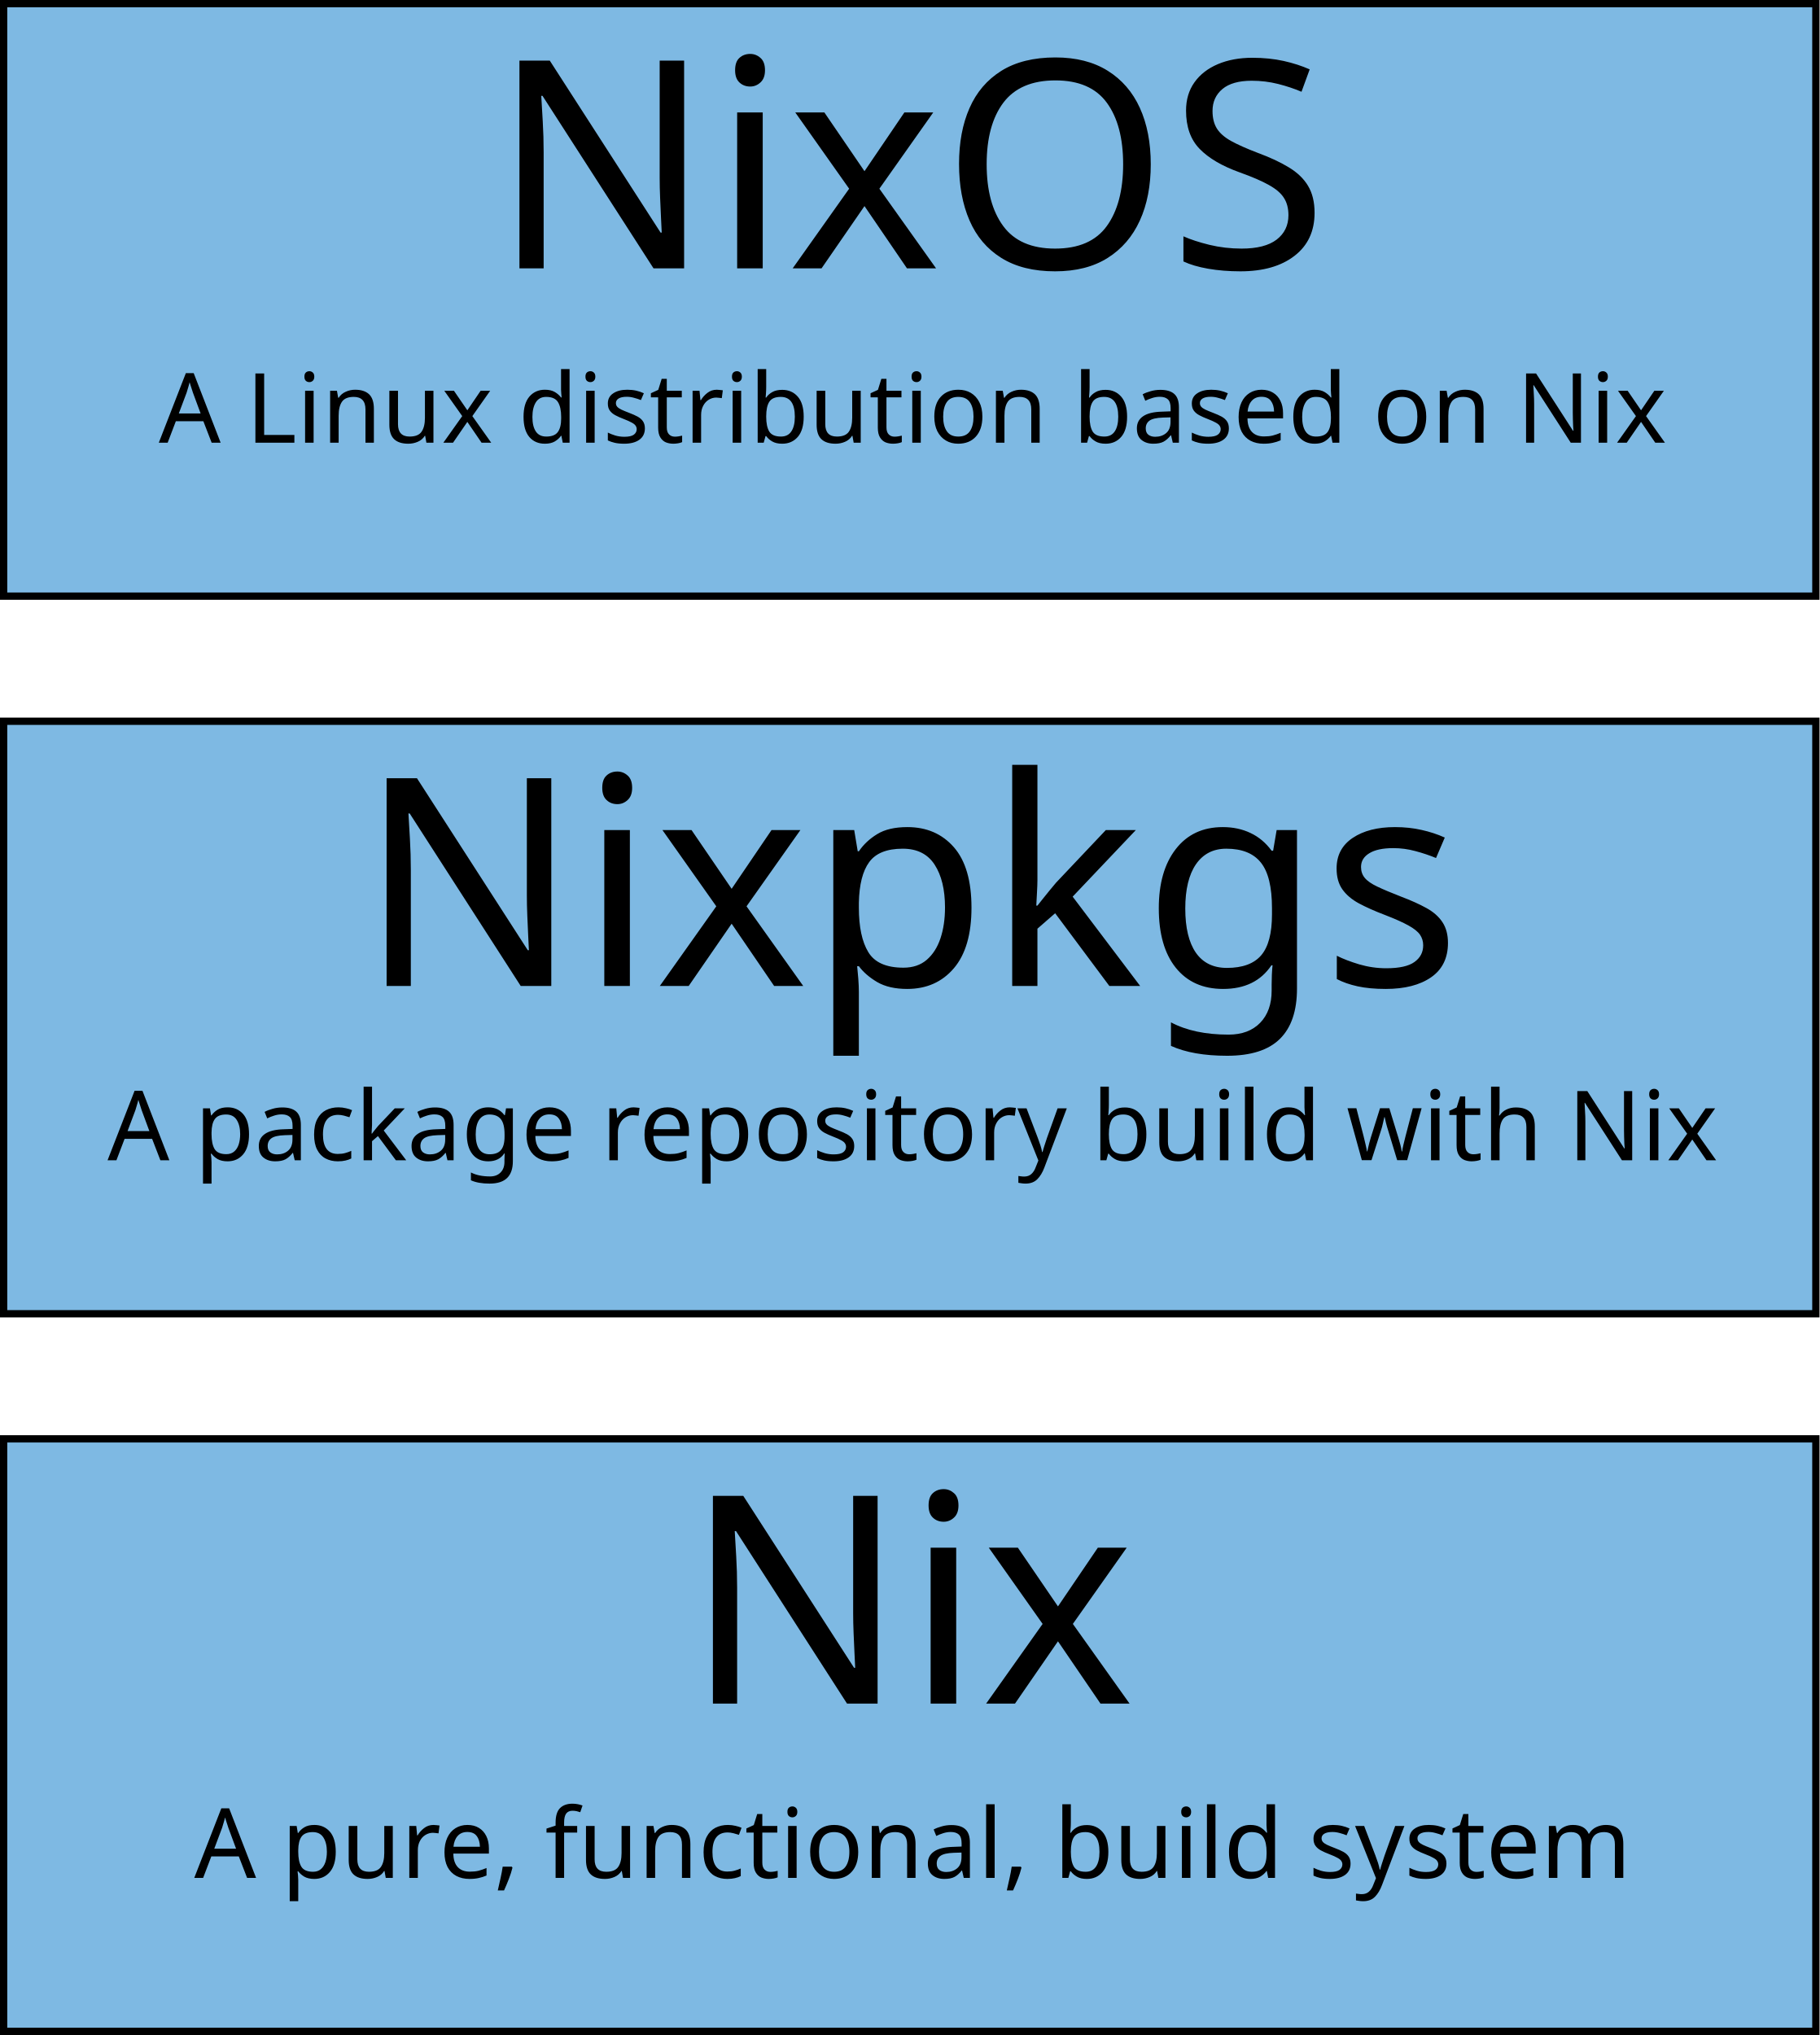
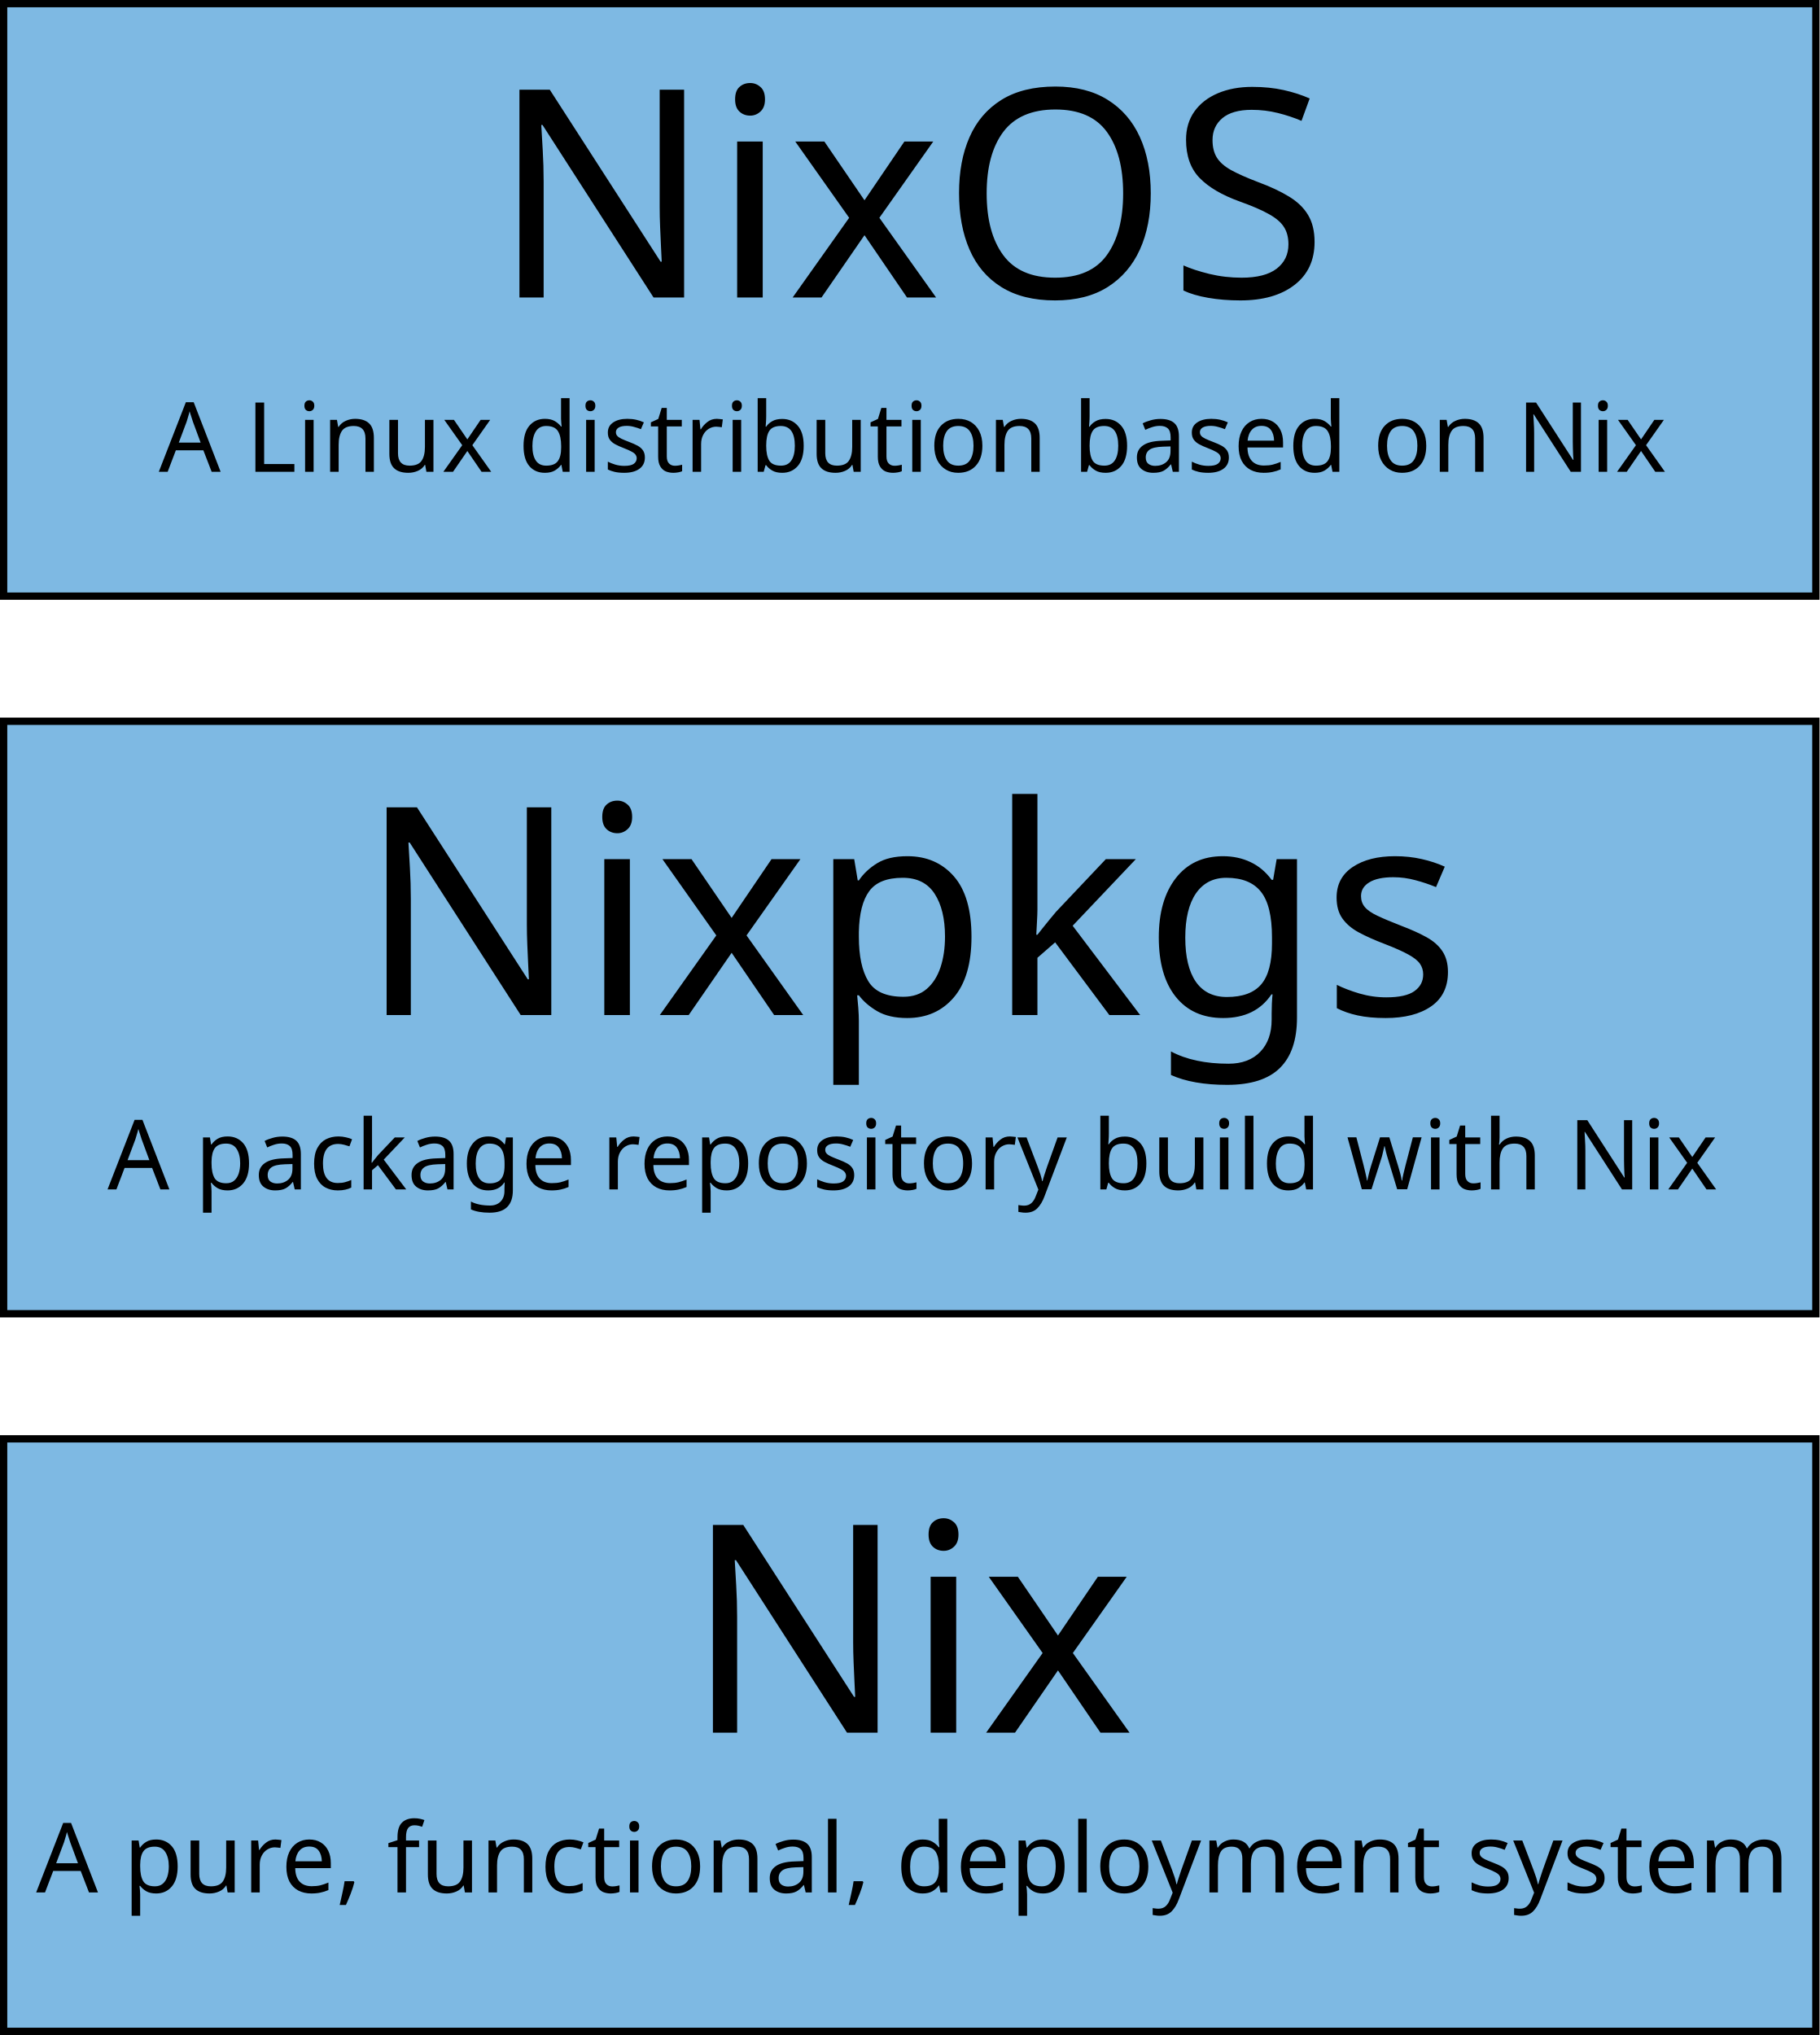
<svg xmlns="http://www.w3.org/2000/svg" width="66.19mm" height="74.025mm" viewBox="0 0 66.19 74.025" version="1.1" id="svg5">
  <defs id="defs2">
    <rect x="228.542" y="247.384" width="248.345" height="33.23" id="rect216725" />
    <rect x="228.991" y="116.915" width="249.168" height="81.462" id="rect189413" />
    <rect x="265.22" y="38.3" width="185.812" height="61.697" id="rect183951" />
    <rect x="228.991" y="116.915" width="251.073" height="44.056" id="rect174979" />
    <rect x="154.972" y="88.732" width="265.396" height="81.353" id="rect124217" />
    <rect x="420.368" y="170.085" width="265.396" height="81.353" id="rect117545" />
    <rect x="154.972" y="88.732" width="265.396" height="81.353" id="rect83312" />
    <rect x="228.991" y="116.915" width="249.168" height="81.462" id="rect189413-3" />
    <rect x="228.542" y="247.384" width="248.345" height="33.23" id="rect216725-6" />
    <rect x="228.991" y="116.915" width="249.168" height="81.462" id="rect189413-5" />
    <rect x="228.542" y="247.384" width="248.345" height="33.23" id="rect216725-62" />
  </defs>
  <g id="layer1" transform="translate(-66.89813,-31.68277)">
    <rect style="fill:#7eb9e3;fill-opacity:1;stroke:#000000;stroke-width:0.265;stroke-opacity:1" id="rect173567" width="65.926" height="21.553" x="67.03" y="84.022" />
    <text xml:space="preserve" transform="scale(0.2645833)" id="text174977" style="font-style:normal;font-weight:normal;font-size:40px;line-height:1.25;font-family:sans-serif;white-space:pre;shape-inside:url(#rect174979);fill:#000000;fill-opacity:1;stroke:none" />
    <text xml:space="preserve" transform="scale(0.2645833)" id="text183949" style="font-style:normal;font-weight:normal;font-size:40px;line-height:1.25;font-family:sans-serif;white-space:pre;shape-inside:url(#rect183951);fill:#000000;fill-opacity:1;stroke:none" />
-     <text xml:space="preserve" transform="matrix(0.2645833,0,0,0.2645833,6.443143,53.08842)" id="text189411" style="font-style:normal;font-weight:normal;font-size:40px;line-height:1.25;font-family:sans-serif;text-align:center;white-space:pre;shape-inside:url(#rect189413);fill:#000000;fill-opacity:1;stroke:none" x="26.04" y="0">
-       <tspan x="322.635" y="153.311" id="tspan278071">Nix</tspan>
+     <text xml:space="preserve" transform="matrix(0.2645833,0,0,0.2645833,6.443143,54.14676)" id="text189411" style="font-style:normal;font-weight:normal;font-size:40px;line-height:1.25;font-family:sans-serif;text-align:center;white-space:pre;shape-inside:url(#rect189413);fill:#000000;fill-opacity:1;stroke:none" x="26.04" y="0">
+       <tspan x="322.635" y="153.311" id="tspan8704">Nix</tspan>
    </text>
-     <text xml:space="preserve" transform="matrix(0.2645833,0,0,0.2645833,6.779468,31.32982)" id="text216723" style="font-style:normal;font-weight:normal;font-size:13.333px;line-height:1.25;font-family:sans-serif;text-align:center;white-space:pre;shape-inside:url(#rect216725);fill:#000000;fill-opacity:1;stroke:none">
-       <tspan x="253.929" y="259.516" id="tspan278073">A pure, functional, build system</tspan>
+     <text xml:space="preserve" transform="matrix(0.2645833,0,0,0.2645833,6.779468,31.85898)" id="text216723" style="font-style:normal;font-weight:normal;font-size:13.333px;line-height:1.25;font-family:sans-serif;text-align:center;white-space:pre;shape-inside:url(#rect216725);fill:#000000;fill-opacity:1;stroke:none">
+       <tspan x="232.19" y="259.516" id="tspan8706">A pure, functional, deployment system</tspan>
    </text>
    <rect style="fill:#7eb9e3;fill-opacity:1;stroke:#000000;stroke-width:0.265;stroke-opacity:1" id="rect173567-7" width="65.926" height="21.553" x="67.03" y="57.919" />
-     <text xml:space="preserve" transform="matrix(0.2645833,0,0,0.2645833,6.443135,26.98481)" id="text189411-5" style="font-style:normal;font-weight:normal;font-size:40px;line-height:1.25;font-family:sans-serif;text-align:center;white-space:pre;shape-inside:url(#rect189413-3);fill:#000000;fill-opacity:1;stroke:none" x="26.04" y="0">
-       <tspan x="277.775" y="153.311" id="tspan278075">Nixpkgs</tspan>
+     <text xml:space="preserve" transform="matrix(0.2645833,0,0,0.2645833,6.443135,28.04315)" id="text189411-5" style="font-style:normal;font-weight:normal;font-size:40px;line-height:1.25;font-family:sans-serif;text-align:center;white-space:pre;shape-inside:url(#rect189413-3);fill:#000000;fill-opacity:1;stroke:none" x="26.04" y="0">
+       <tspan x="277.775" y="153.311" id="tspan8708">Nixpkgs</tspan>
    </text>
-     <text xml:space="preserve" transform="matrix(0.2645833,0,0,0.2645833,6.779461,5.226208)" id="text216723-3" style="font-style:normal;font-weight:normal;font-size:13.333px;line-height:1.25;font-family:sans-serif;text-align:center;white-space:pre;shape-inside:url(#rect216725-6);fill:#000000;fill-opacity:1;stroke:none">
-       <tspan x="242.009" y="259.516" id="tspan278077">A package repository build with Nix</tspan>
+     <text xml:space="preserve" transform="matrix(0.2645833,0,0,0.2645833,6.779461,6.284541)" id="text216723-3" style="font-style:normal;font-weight:normal;font-size:13.333px;line-height:1.25;font-family:sans-serif;text-align:center;white-space:pre;shape-inside:url(#rect216725-6);fill:#000000;fill-opacity:1;stroke:none">
+       <tspan x="242.009" y="259.516" id="tspan8710">A package repository build with Nix</tspan>
    </text>
    <rect style="fill:#7eb9e3;fill-opacity:1;stroke:#000000;stroke-width:0.265;stroke-opacity:1" id="rect173567-9" width="65.926" height="21.553" x="67.03" y="31.815" />
-     <text xml:space="preserve" transform="matrix(0.2645833,0,0,0.2645833,6.443138,0.8811997)" id="text189411-1" style="font-style:normal;font-weight:normal;font-size:40px;line-height:1.25;font-family:sans-serif;text-align:center;white-space:pre;shape-inside:url(#rect189413-5);fill:#000000;fill-opacity:1;stroke:none" x="26.04" y="0">
-       <tspan x="296.035" y="153.311" id="tspan278079">NixOS</tspan>
+     <text xml:space="preserve" transform="matrix(0.2645833,0,0,0.2645833,6.443138,1.939533)" id="text189411-1" style="font-style:normal;font-weight:normal;font-size:40px;line-height:1.25;font-family:sans-serif;text-align:center;white-space:pre;shape-inside:url(#rect189413-5);fill:#000000;fill-opacity:1;stroke:none" x="26.04" y="0">
+       <tspan x="296.035" y="153.311" id="tspan8712">NixOS</tspan>
    </text>
-     <text xml:space="preserve" transform="matrix(0.2645833,0,0,0.2645833,6.779464,-20.87741)" id="text216723-2" style="font-style:normal;font-weight:normal;font-size:13.333px;line-height:1.25;font-family:sans-serif;text-align:center;white-space:pre;shape-inside:url(#rect216725-62);fill:#000000;fill-opacity:1;stroke:none">
-       <tspan x="249.056" y="259.516" id="tspan278081">A Linux distribution based on Nix</tspan>
+     <text xml:space="preserve" transform="matrix(0.2645833,0,0,0.2645833,6.779464,-19.81907)" id="text216723-2" style="font-style:normal;font-weight:normal;font-size:13.333px;line-height:1.25;font-family:sans-serif;text-align:center;white-space:pre;shape-inside:url(#rect216725-62);fill:#000000;fill-opacity:1;stroke:none">
+       <tspan x="249.056" y="259.516" id="tspan8714">A Linux distribution based on Nix</tspan>
    </text>
  </g>
</svg>
